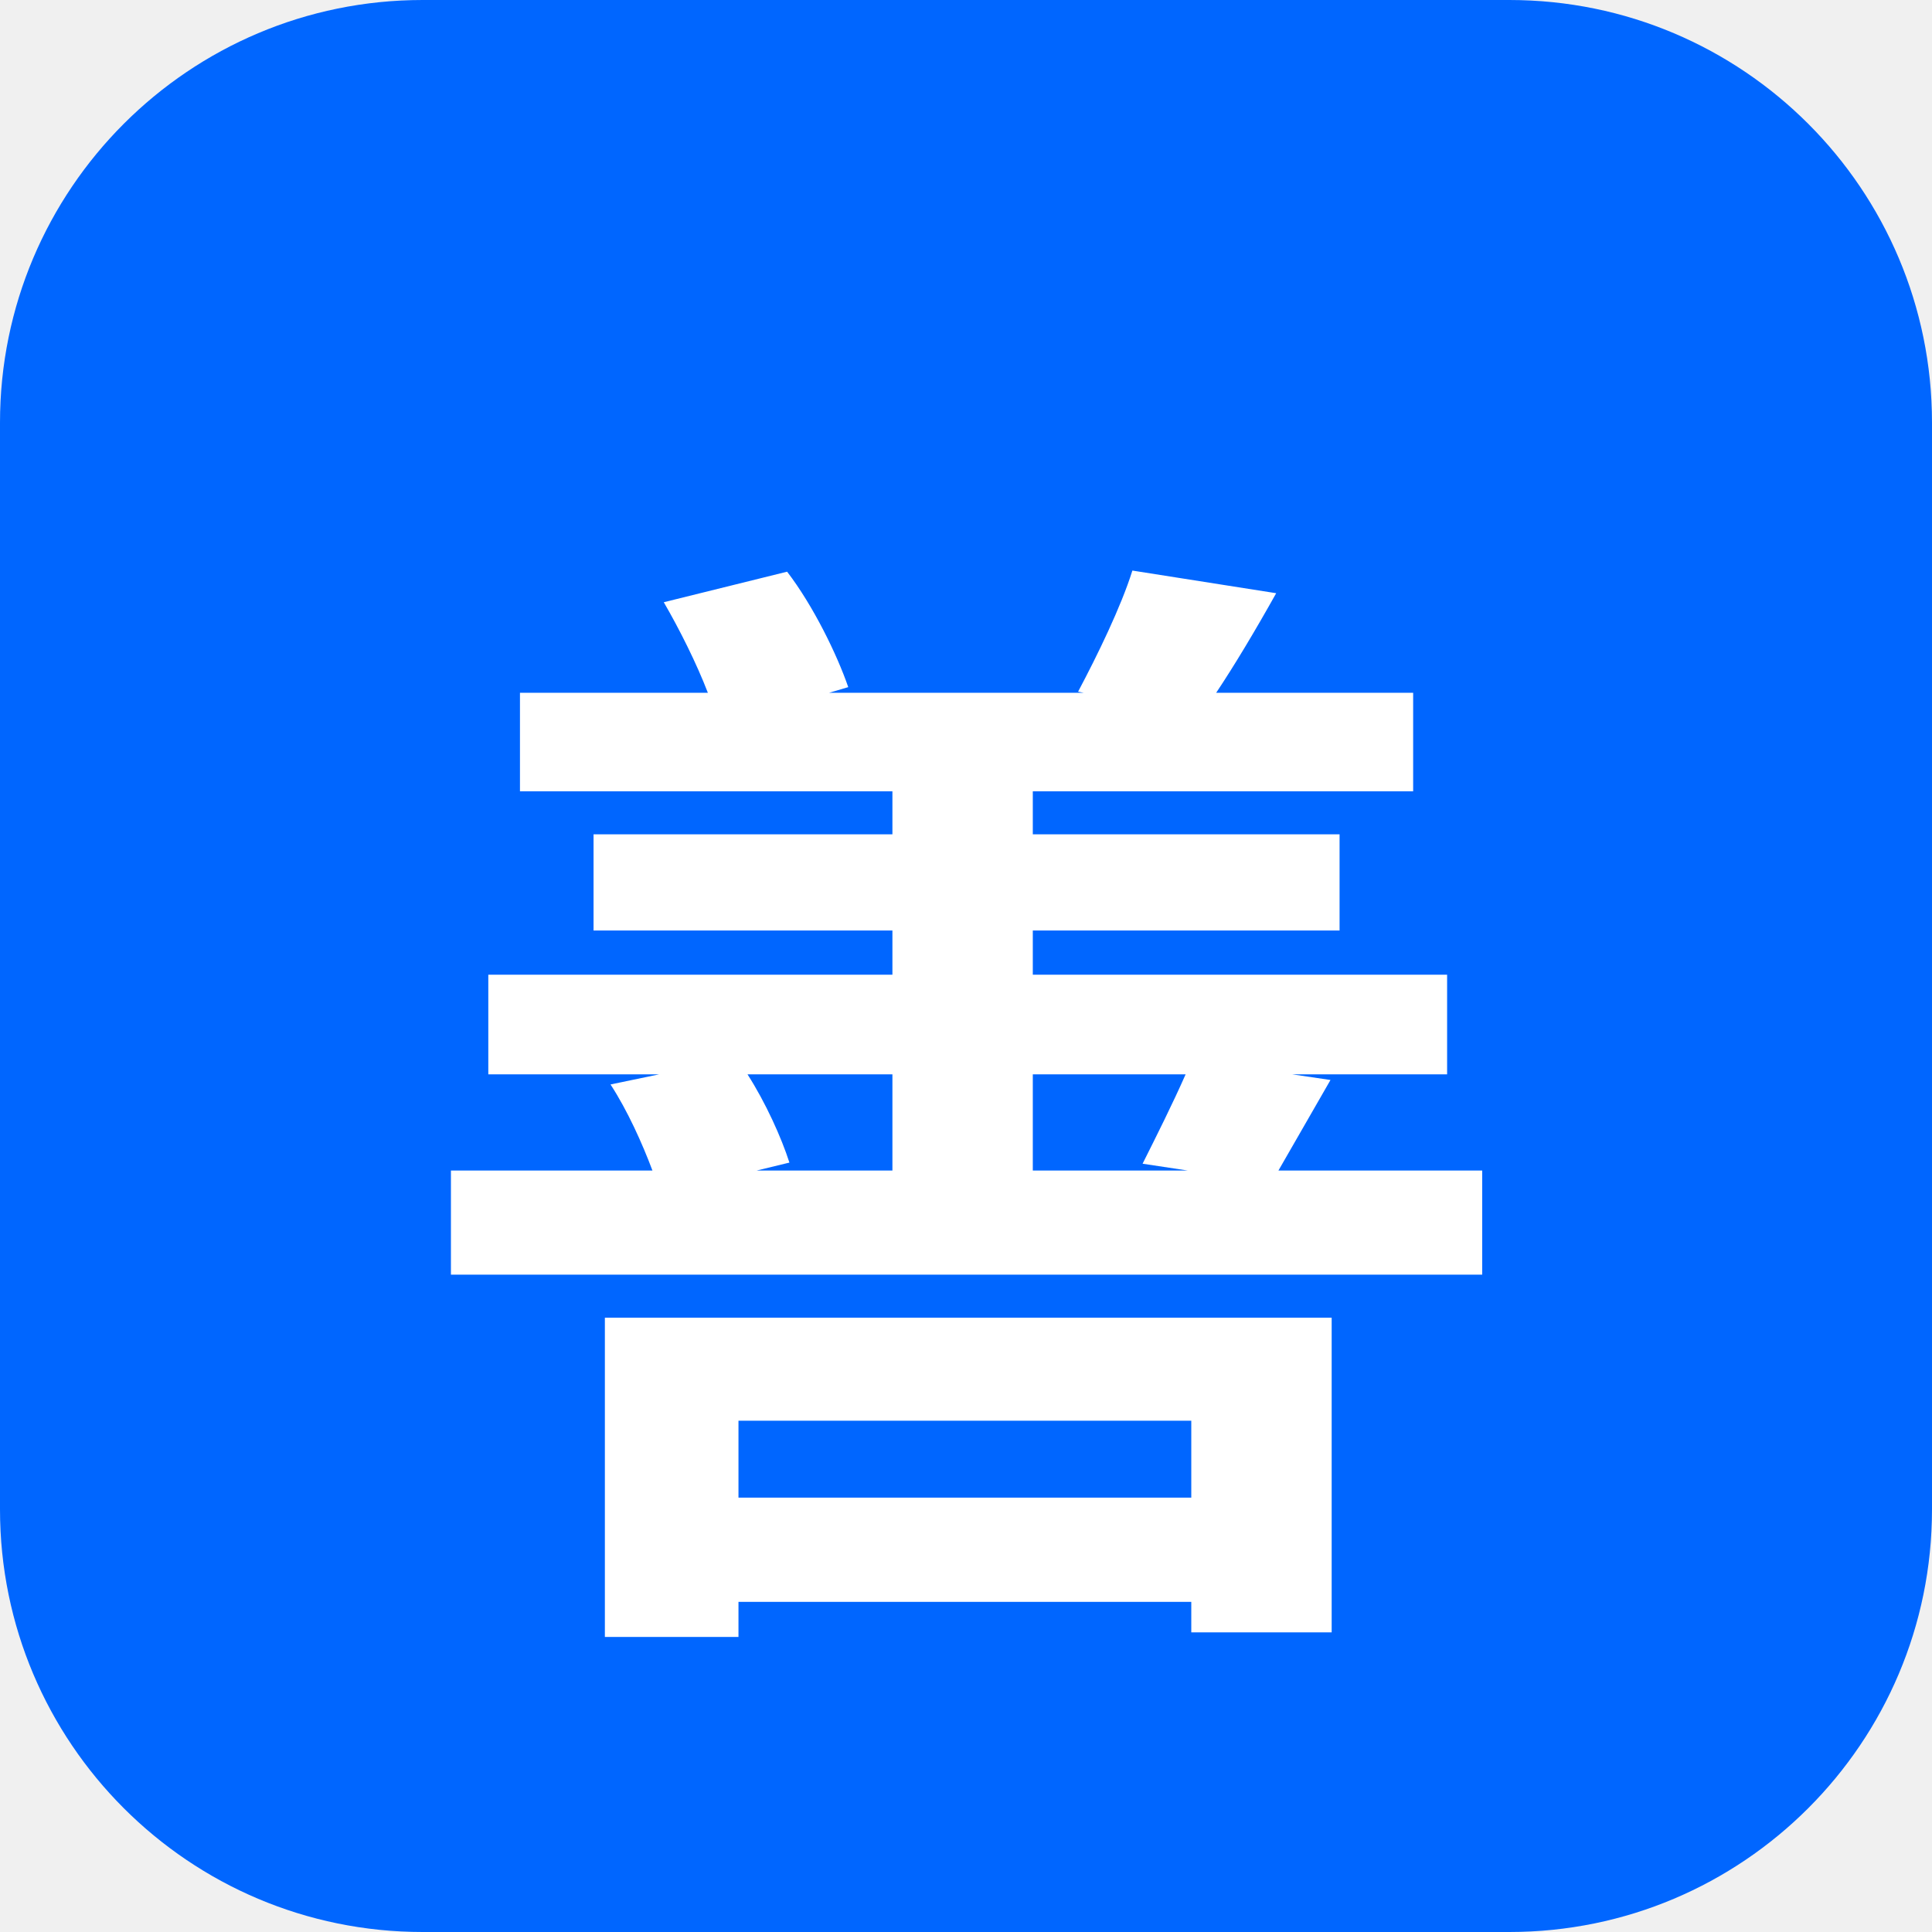
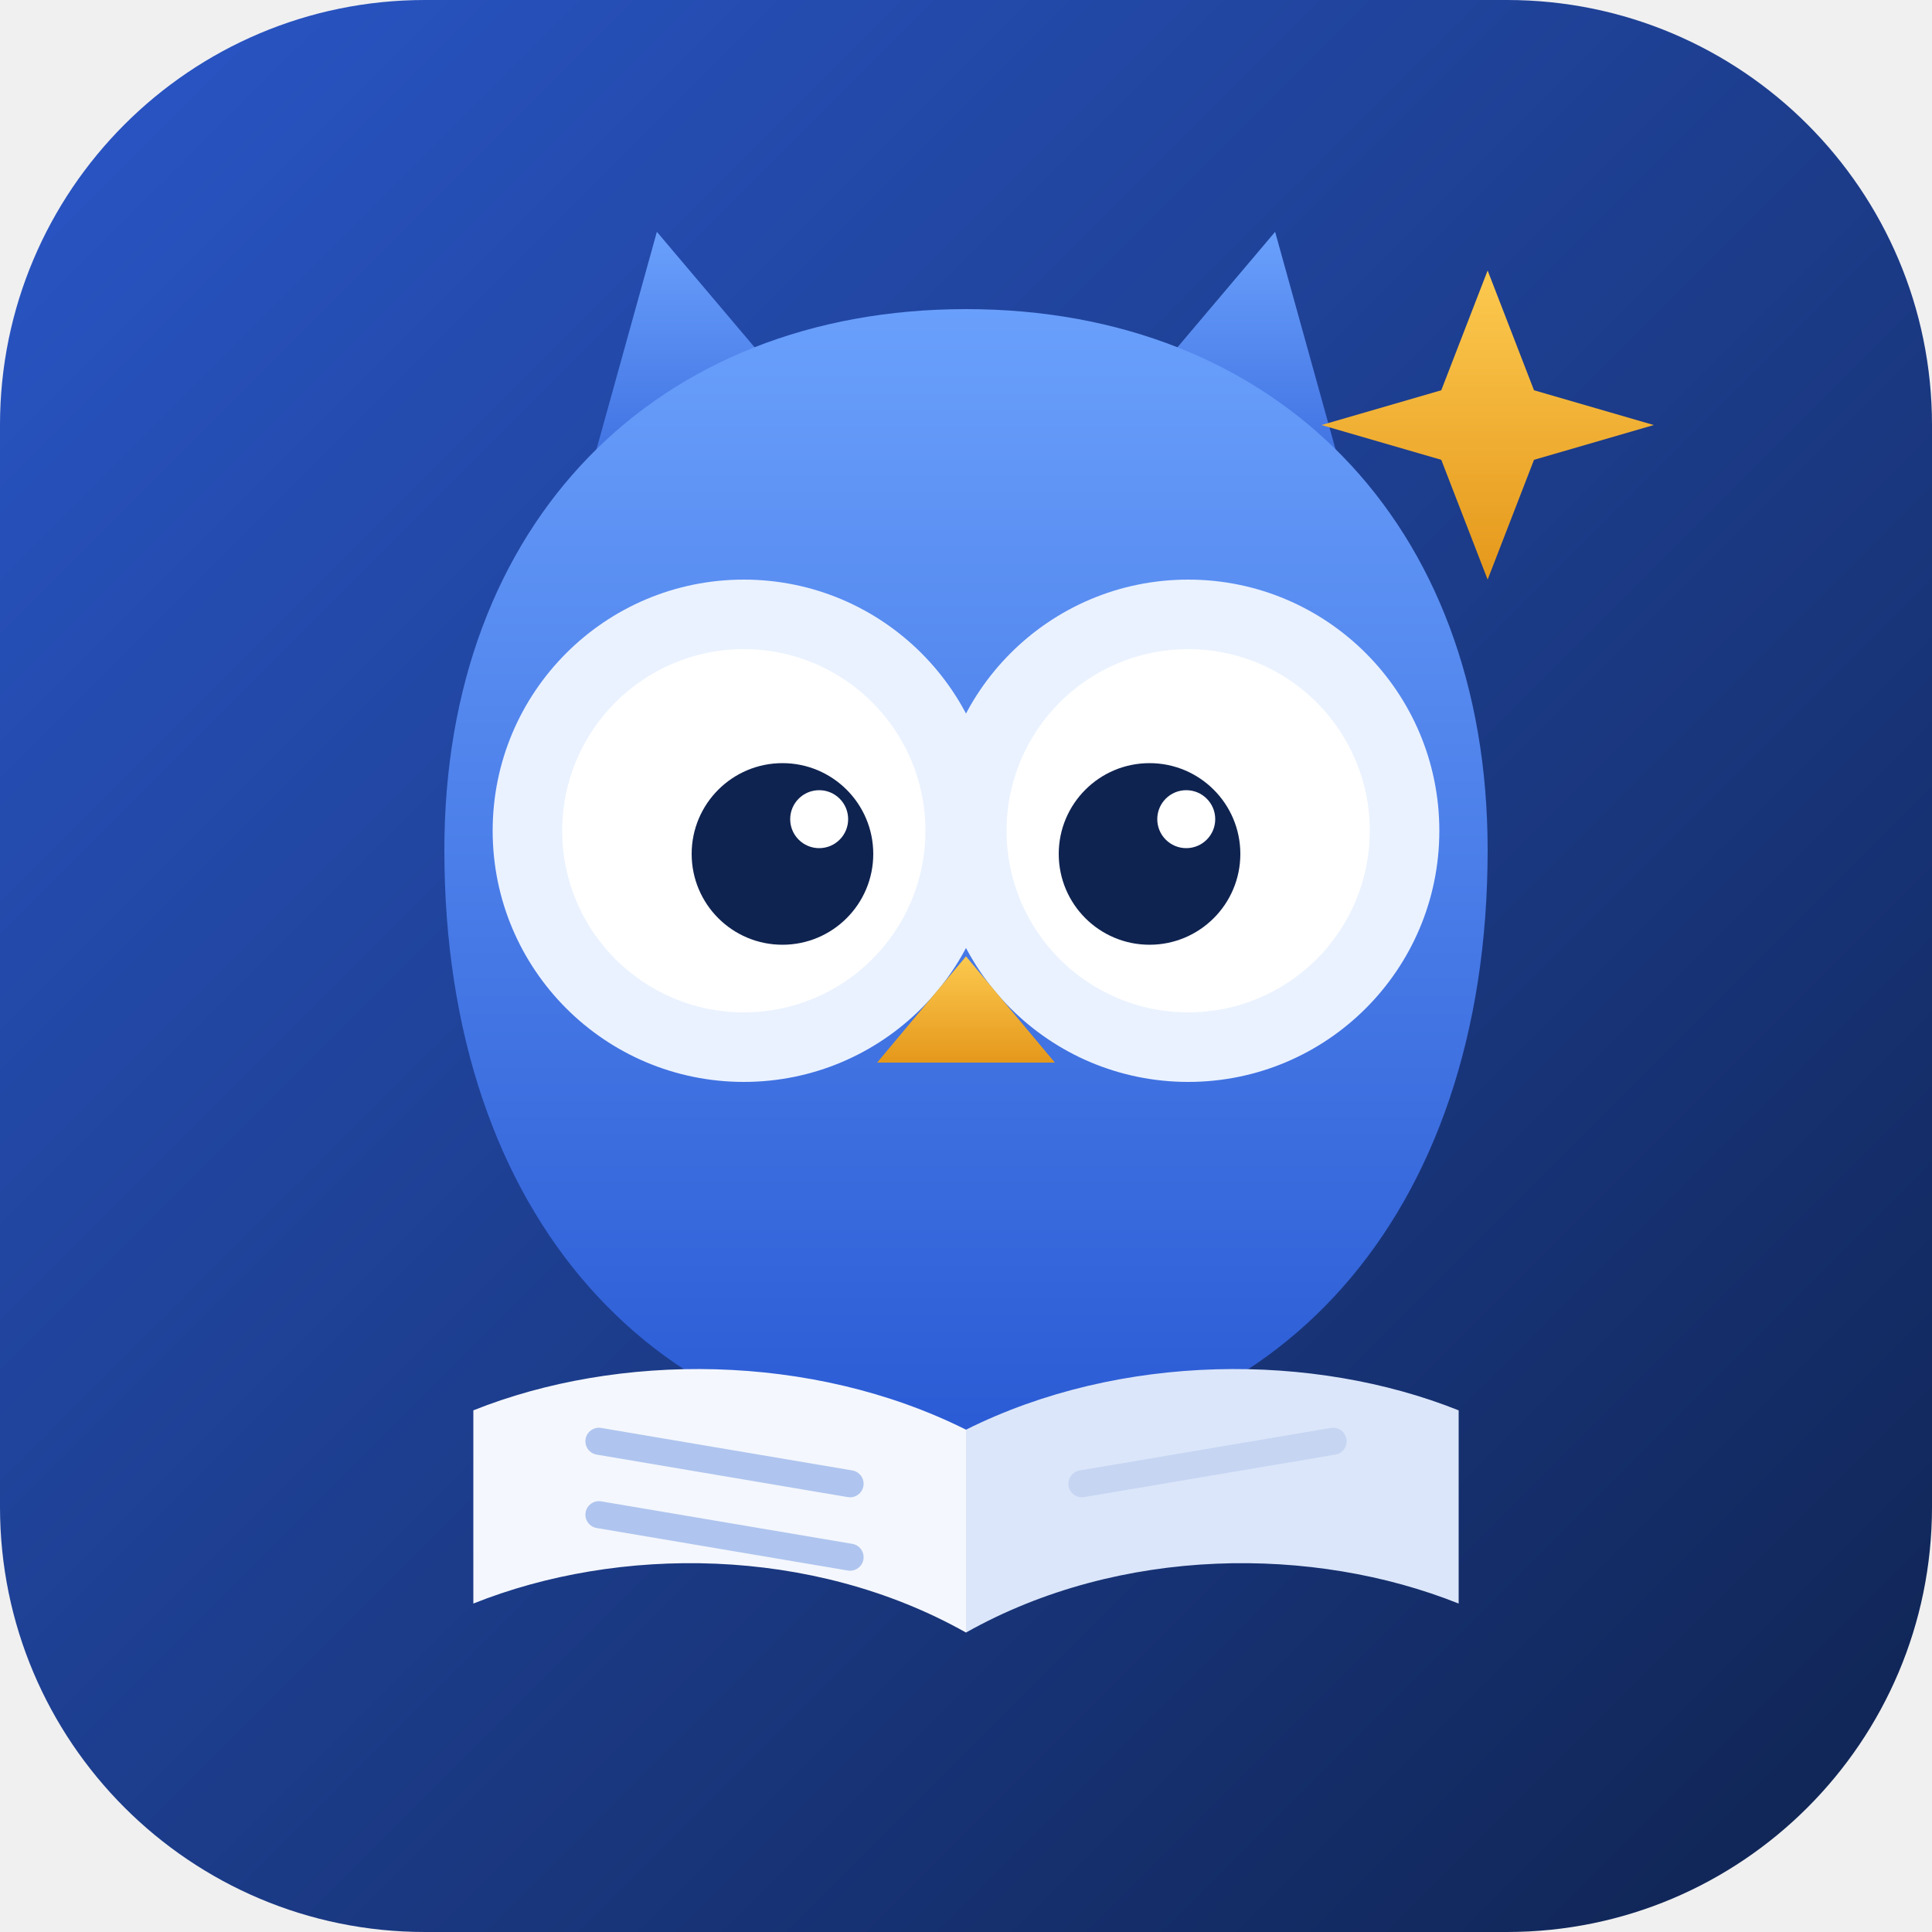
- <svg xmlns="http://www.w3.org/2000/svg" width="512" height="512" viewBox="0 0 512 512">
-   <rect width="512" height="512" rx="112" fill="#0066ff" />
-   <text x="256" y="276" font-size="300" font-family="system-ui, -apple-system, 'PingFang SC', 'Microsoft YaHei', sans-serif" font-weight="800" fill="#ffffff" text-anchor="middle" dominant-baseline="central">善</text>
+ <svg xmlns="http://www.w3.org/2000/svg" width="512" height="512" viewBox="0 0 100 100" role="img" aria-label="善学记">
+   <defs>
+     <linearGradient id="t" x1="0" y1="0" x2="1" y2="1">
+       <stop offset="0" stop-color="#2A57C9" />
+       <stop offset="1" stop-color="#0F2350" />
+     </linearGradient>
+     <linearGradient id="b" x1="0" y1="0" x2="0" y2="1">
+       <stop offset="0" stop-color="#6AA0FC" />
+       <stop offset="1" stop-color="#2A5AD4" />
+     </linearGradient>
+     <linearGradient id="g" x1="0" y1="0" x2="0" y2="1">
+       <stop offset="0" stop-color="#FCC94F" />
+       <stop offset="1" stop-color="#E5981B" />
+     </linearGradient>
+   </defs>
+   <rect width="100" height="100" rx="22" fill="url(#t)" />
+   <path d="M34 12 L29 30 L45 25 Z" fill="url(#b)" />
+   <path d="M66 12 L71 30 L55 25 Z" fill="url(#b)" />
+   <path d="M50 16 C34 16 23 27 23 44 C23 63 34 75 50 75 C66 75 77 63 77 44 C77 27 66 16 50 16 Z" fill="url(#b)" />
+   <circle cx="38.5" cy="43" r="13" fill="#EAF2FF" />
+   <circle cx="61.5" cy="43" r="13" fill="#EAF2FF" />
+   <circle cx="38.5" cy="43" r="9.4" fill="#fff" />
+   <circle cx="61.5" cy="43" r="9.4" fill="#fff" />
+   <circle cx="40.5" cy="44.2" r="4.7" fill="#0F2350" />
+   <circle cx="59.5" cy="44.2" r="4.7" fill="#0F2350" />
+   <circle cx="42.4" cy="42.4" r="1.5" fill="#fff" />
+   <circle cx="61.4" cy="42.4" r="1.5" fill="#fff" />
+   <path d="M50 49.5 L45.4 55 L54.6 55 Z" fill="url(#g)" />
+   <path d="M50 74 C42 70 32 70 24.5 73 L24.5 83 C32 80 42 80 50 84.5 Z" fill="#F4F7FD" />
+   <path d="M50 74 C58 70 68 70 75.5 73 L75.5 83 C68 80 58 80 50 84.5 Z" fill="#DBE6FA" />
+   <line x1="31" y1="74.6" x2="44" y2="76.8" stroke="#AFC5EF" stroke-width="1.4" stroke-linecap="round" />
+   <line x1="31" y1="78.4" x2="44" y2="80.6" stroke="#AFC5EF" stroke-width="1.4" stroke-linecap="round" />
+   <line x1="56" y1="76.8" x2="69" y2="74.6" stroke="#C6D5F2" stroke-width="1.4" stroke-linecap="round" />
+   <path d="M77 14 L79.4 20.2 L85.6 22 L79.4 23.8 L77 30 L74.6 23.8 L68.4 22 L74.6 20.2 Z" fill="url(#g)" />
</svg>
